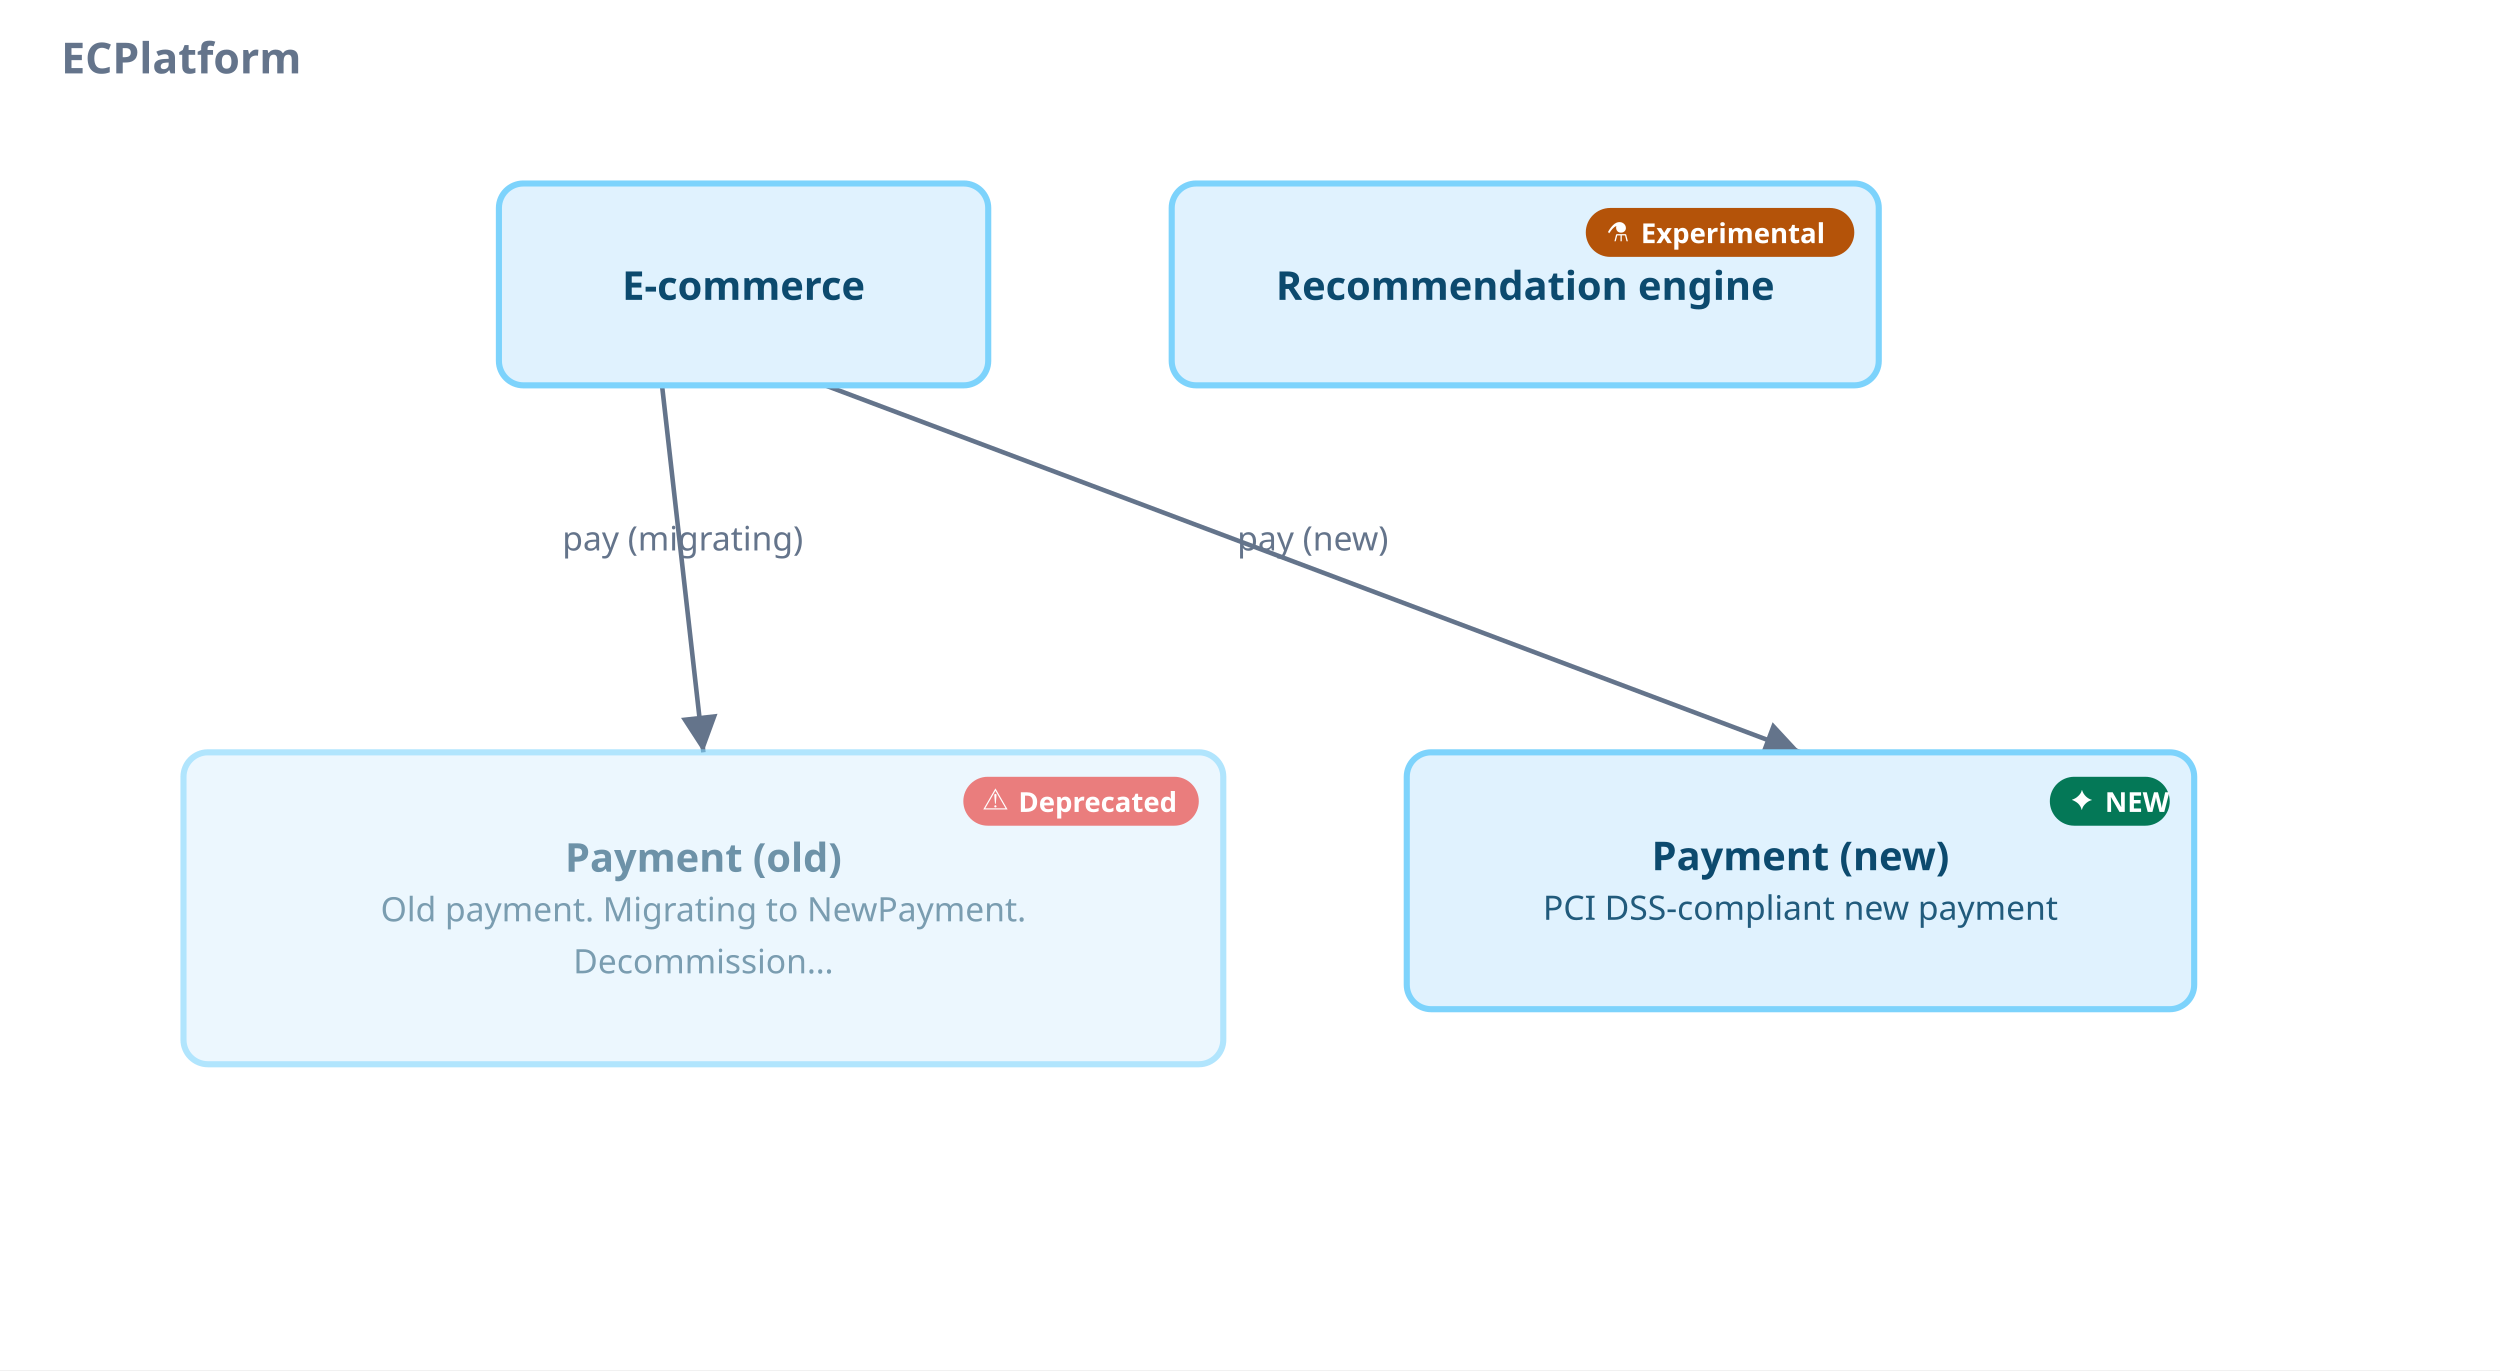
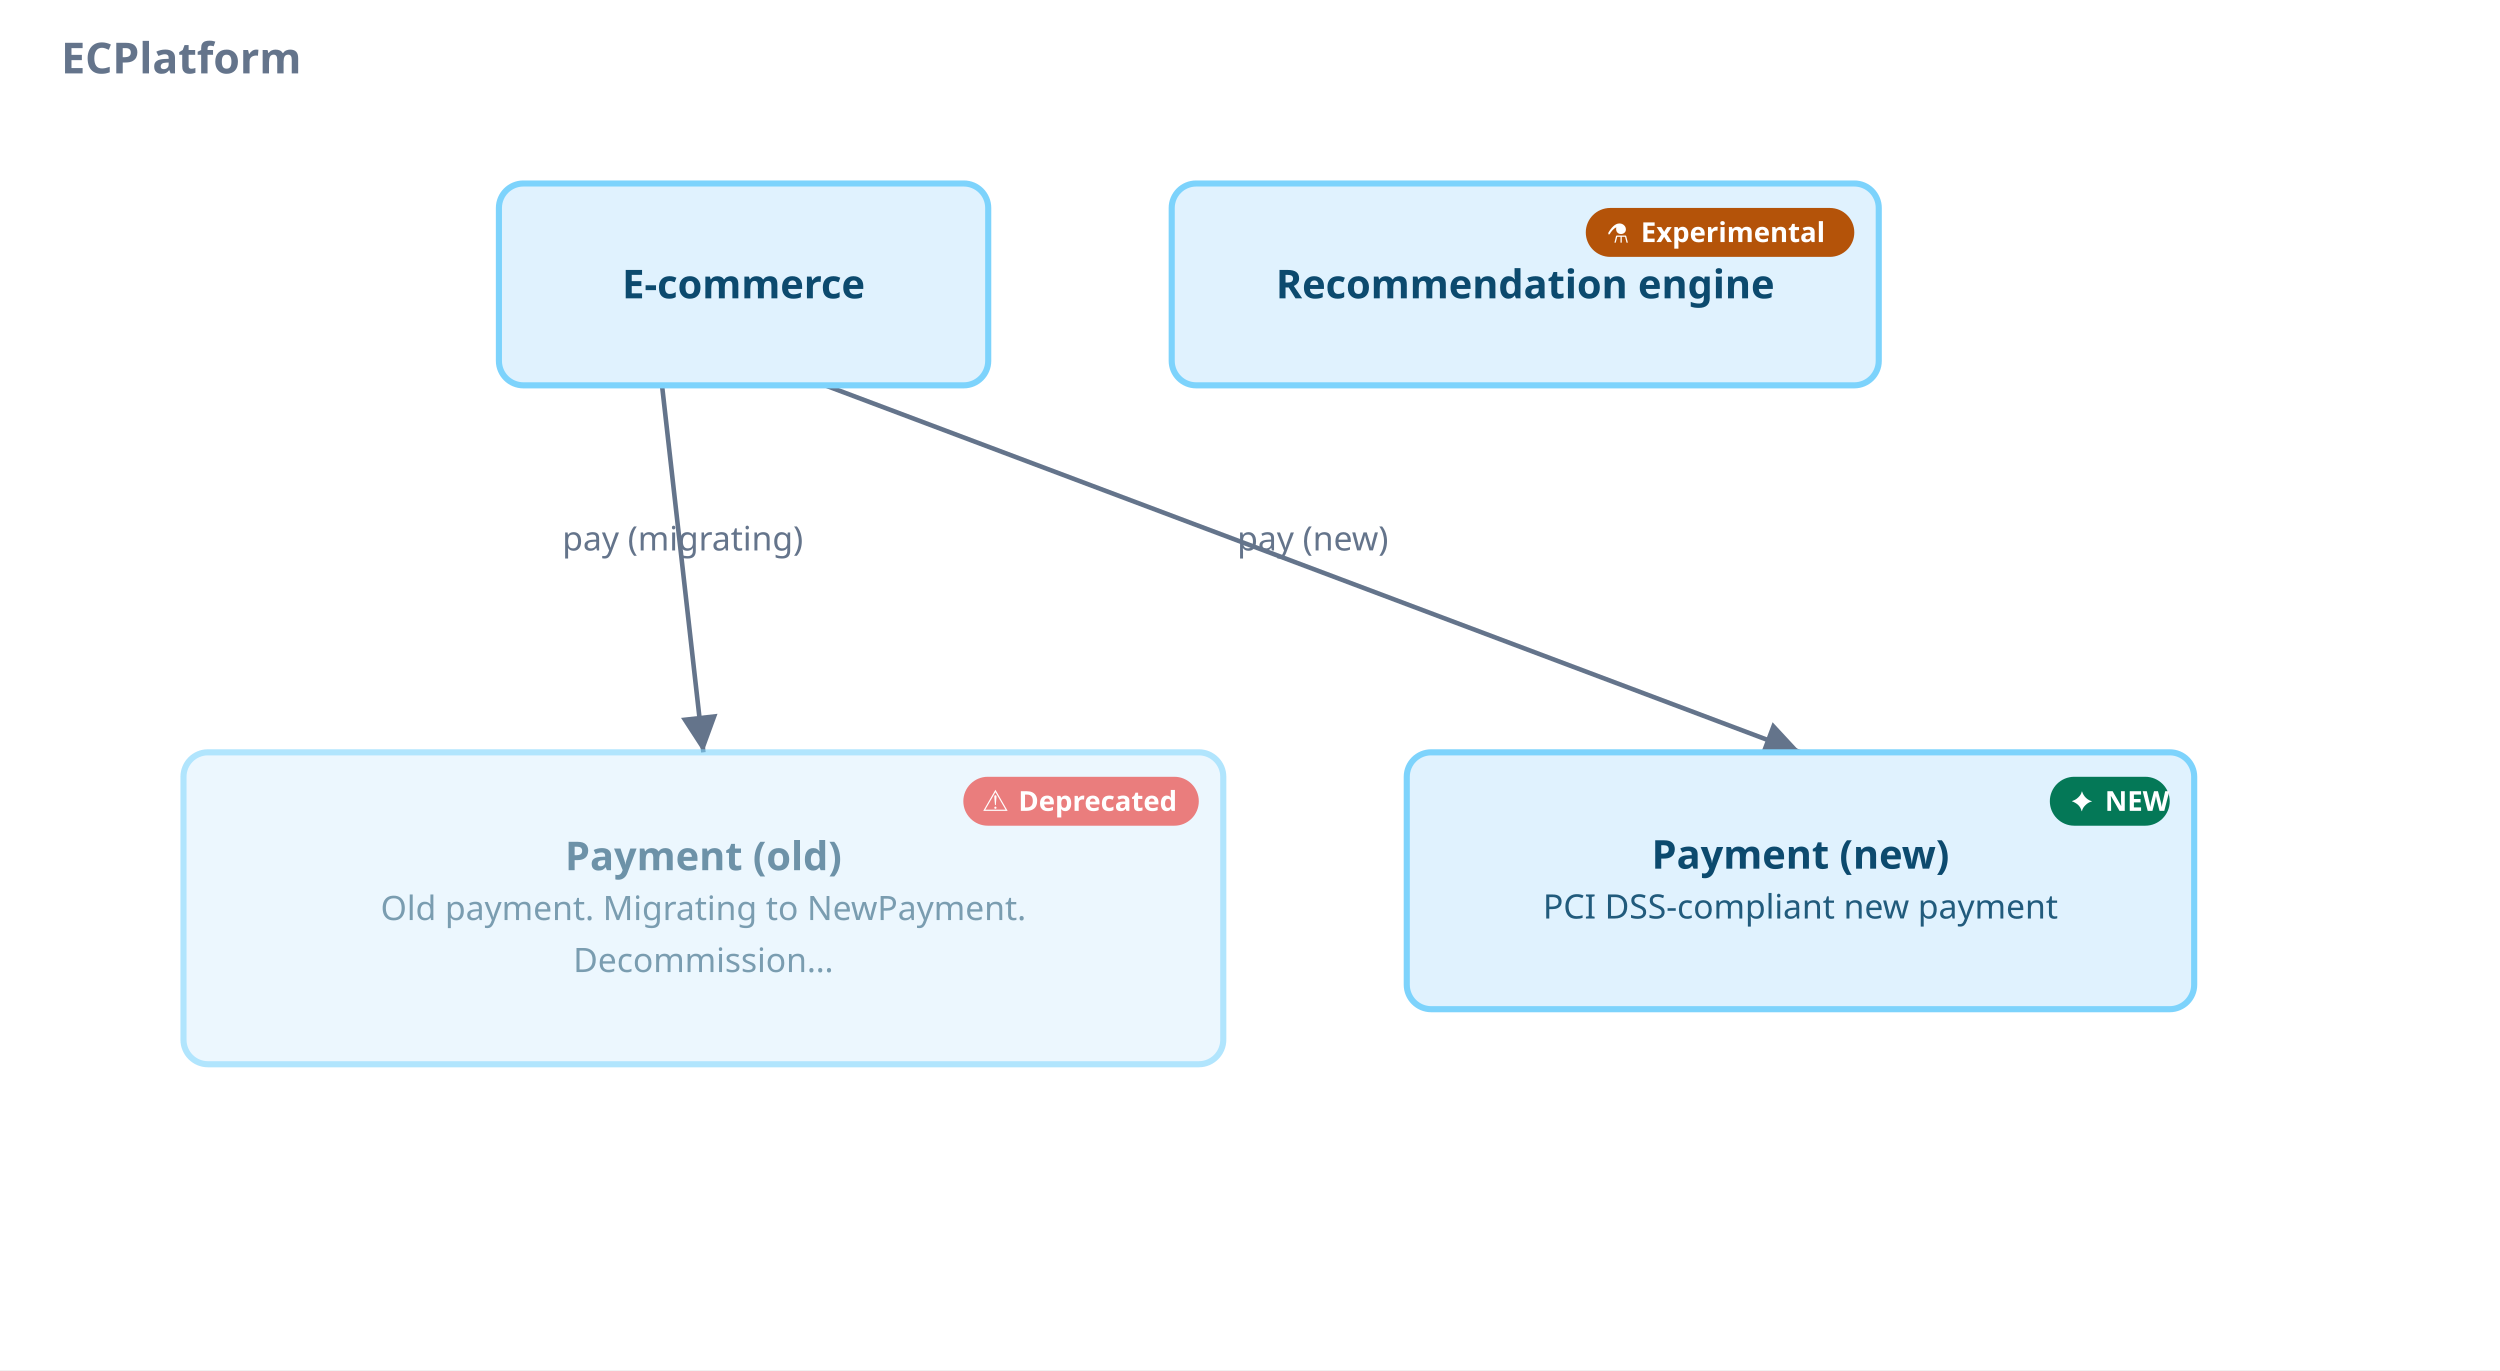
<svg xmlns="http://www.w3.org/2000/svg" viewBox="0 0 817.48 448" width="817.48" height="448">
  <defs>
    <marker id="arrow-default" viewBox="0 0 10 10" refX="10" refY="5" markerWidth="8" markerHeight="8" orient="auto-start-reverse">
      <path d="M 0 0 L 10 5 L 0 10 z" fill="#64748B" />
    </marker>
  </defs>
  <rect width="817.48" height="448" fill="#FFFFFF" rx="0" />
  <text x="20" y="24" fill="#64748B" font-size="14px" font-family="sans-serif" font-weight="bold">ECPlatform</text>
  <g class="edges">
    <g data-edge-from="ECommerce" data-edge-to="LegacyPayment" data-edge-kind="sync" data-edge-canonical-id="ECommerce-&gt;LegacyPayment" data-edge-label="pay (migrating)" class="krs-edge krs-edge--interactive">
      <line x1="216.473" y1="126" x2="230" y2="246" stroke="transparent" stroke-width="14" stroke-linecap="butt" class="krs-edge__hitline" />
      <line x1="216.473" y1="126" x2="230" y2="246" stroke="#64748B" stroke-width="1.5" marker-end="url(#arrow-default)" />
      <text x="223.237" y="180" text-anchor="middle" fill="#64748B" font-size="11px" font-family="sans-serif">pay (migrating)</text>
    </g>
    <g data-edge-from="ECommerce" data-edge-to="NewPayment" data-edge-kind="sync" data-edge-canonical-id="ECommerce-&gt;NewPayment" data-edge-label="pay (new)" class="krs-edge krs-edge--interactive">
      <line x1="269.807" y1="126" x2="588.74" y2="246" stroke="transparent" stroke-width="14" stroke-linecap="butt" class="krs-edge__hitline" />
      <line x1="269.807" y1="126" x2="588.74" y2="246" stroke="#64748B" stroke-width="1.5" marker-end="url(#arrow-default)" />
      <text x="429.273" y="180" text-anchor="middle" fill="#64748B" font-size="11px" font-family="sans-serif">pay (new)</text>
    </g>
  </g>
  <g class="nodes">
    <g data-node-id="ECommerce" data-node-kind="service" data-has-children="false" data-has-description="false">
      <rect x="163.14" y="60" width="160" height="66" rx="8" ry="8" fill="#E0F2FE" stroke="#7DD3FC" stroke-width="2" />
-       <text x="243.14" y="93" text-anchor="middle" dominant-baseline="central" fill="#0C4A6E" font-size="13px" font-weight="bold" font-family="sans-serif">E-commerce</text>
+       <text x="243.14" y="93" text-anchor="middle" dy="0.35em" fill="#0C4A6E" font-size="13px" font-weight="bold" font-family="sans-serif">E-commerce</text>
    </g>
    <g data-node-id="RecommendationEngine" data-node-kind="service" data-has-children="false" data-has-description="false">
      <rect x="383.14" y="60" width="231.2" height="66" rx="8" ry="8" fill="#E0F2FE" stroke="#7DD3FC" stroke-width="2" />
-       <text x="498.74" y="93" text-anchor="middle" dominant-baseline="central" fill="#0C4A6E" font-size="13px" font-weight="bold" font-family="sans-serif">Recommendation engine</text>
+       <text x="498.74" y="93" text-anchor="middle" dy="0.35em" fill="#0C4A6E" font-size="13px" font-weight="bold" font-family="sans-serif">Recommendation engine</text>
      <g data-node-badge="RecommendationEngine">
        <rect x="518.54" y="68" width="87.8" height="16" rx="8" fill="#B45309" />
-         <text x="529.04" y="76" text-anchor="middle" dominant-baseline="central" fill="#FFFFFF" font-size="9px">⚗</text>
-         <text x="536.54" y="76" dominant-baseline="central" fill="#FFFFFF" font-size="9px" font-weight="bold" font-family="sans-serif">Experimental</text>
+         <text x="529.04" y="76" text-anchor="middle" dy="0.35em" fill="#FFFFFF" font-size="9px">⚗</text>
+         <text x="536.54" y="76" dy="0.35em" fill="#FFFFFF" font-size="9px" font-weight="bold" font-family="sans-serif">Experimental</text>
      </g>
    </g>
    <g data-node-id="LegacyPayment" data-node-kind="service" data-has-children="false" data-has-description="true" opacity="0.6">
      <rect x="60" y="246" width="340" height="102" rx="8" ry="8" fill="#E0F2FE" stroke="#7DD3FC" stroke-width="2" />
-       <text x="230" y="280" text-anchor="middle" dominant-baseline="central" fill="#0C4A6E" font-size="13px" font-weight="bold" font-family="sans-serif">Payment (old)</text>
-       <text x="230" y="297" text-anchor="middle" dominant-baseline="central" fill="#0C4A6E" font-size="11px" font-family="sans-serif" opacity="0.9">Old payment. Migrating to NewPayment.</text>
-       <text x="230" y="314" text-anchor="middle" dominant-baseline="central" fill="#0C4A6E" font-size="11px" font-family="sans-serif" opacity="0.9">Decommission…</text>
+       <text x="230" y="280" text-anchor="middle" dy="0.35em" fill="#0C4A6E" font-size="13px" font-weight="bold" font-family="sans-serif">Payment (old)</text>
+       <text x="230" y="297" text-anchor="middle" dy="0.35em" fill="#0C4A6E" font-size="11px" font-family="sans-serif" opacity="0.9">Old payment. Migrating to NewPayment.</text>
+       <text x="230" y="314" text-anchor="middle" dy="0.35em" fill="#0C4A6E" font-size="11px" font-family="sans-serif" opacity="0.9">Decommission…</text>
      <g data-node-badge="LegacyPayment">
        <rect x="315" y="254" width="77" height="16" rx="8" fill="#DC2626" />
-         <text x="325.5" y="262" text-anchor="middle" dominant-baseline="central" fill="#FFFFFF" font-size="9px">⚠</text>
-         <text x="333" y="262" dominant-baseline="central" fill="#FFFFFF" font-size="9px" font-weight="bold" font-family="sans-serif">Deprecated</text>
+         <text x="325.5" y="262" text-anchor="middle" dy="0.35em" fill="#FFFFFF" font-size="9px">⚠</text>
+         <text x="333" y="262" dy="0.35em" fill="#FFFFFF" font-size="9px" font-weight="bold" font-family="sans-serif">Deprecated</text>
      </g>
    </g>
    <g data-node-id="NewPayment" data-node-kind="service" data-has-children="false" data-has-description="true">
      <rect x="460" y="246" width="257.48" height="84" rx="8" ry="8" fill="#E0F2FE" stroke="#7DD3FC" stroke-width="2" />
-       <text x="588.74" y="279.5" text-anchor="middle" dominant-baseline="central" fill="#0C4A6E" font-size="13px" font-weight="bold" font-family="sans-serif">Payment (new)</text>
-       <text x="588.74" y="296.5" text-anchor="middle" dominant-baseline="central" fill="#0C4A6E" font-size="11px" font-family="sans-serif" opacity="0.9">PCI DSS-compliant new payment</text>
+       <text x="588.74" y="279.5" text-anchor="middle" dy="0.35em" fill="#0C4A6E" font-size="13px" font-weight="bold" font-family="sans-serif">Payment (new)</text>
+       <text x="588.74" y="296.5" text-anchor="middle" dy="0.35em" fill="#0C4A6E" font-size="11px" font-family="sans-serif" opacity="0.9">PCI DSS-compliant new payment</text>
      <g data-node-badge="NewPayment">
        <rect x="670.28" y="254" width="39.2" height="16" rx="8" fill="#047857" />
-         <text x="680.78" y="262" text-anchor="middle" dominant-baseline="central" fill="#FFFFFF" font-size="9px">✦</text>
-         <text x="688.28" y="262" dominant-baseline="central" fill="#FFFFFF" font-size="9px" font-weight="bold" font-family="sans-serif">NEW</text>
+         <text x="680.78" y="262" text-anchor="middle" dy="0.35em" fill="#FFFFFF" font-size="9px">✦</text>
+         <text x="688.28" y="262" dy="0.35em" fill="#FFFFFF" font-size="9px" font-weight="bold" font-family="sans-serif">NEW</text>
      </g>
    </g>
  </g>
</svg>
